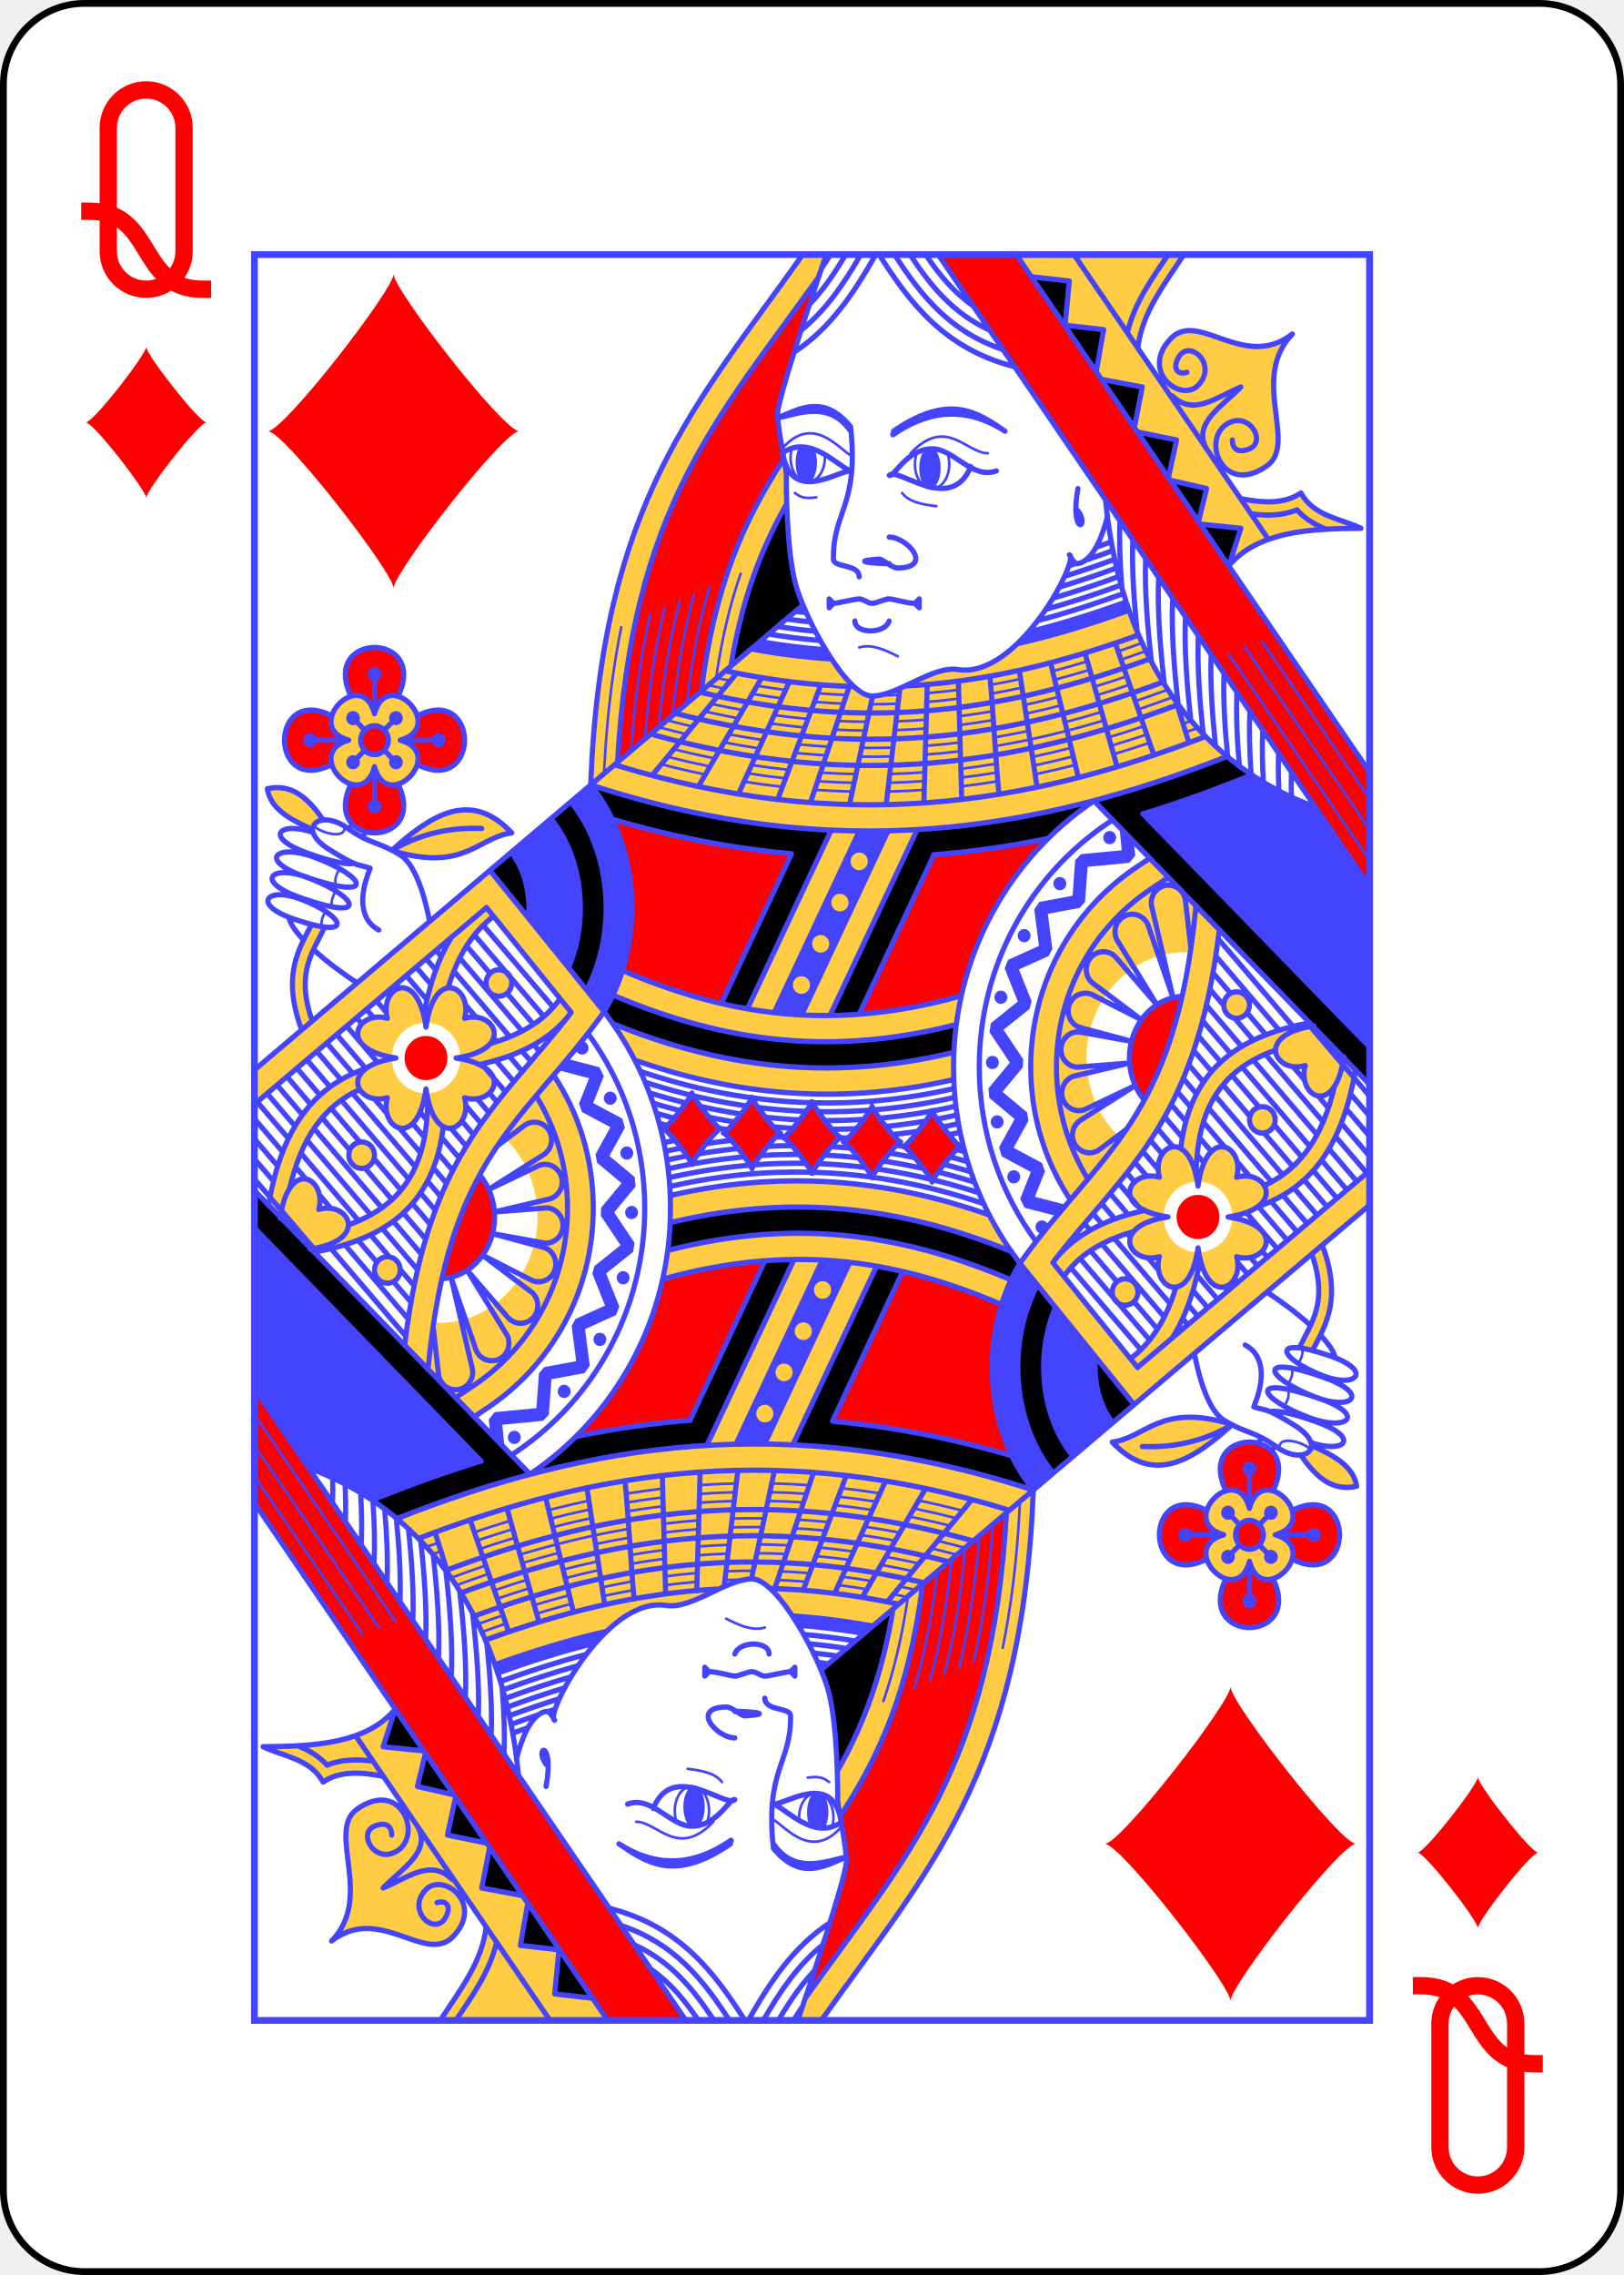
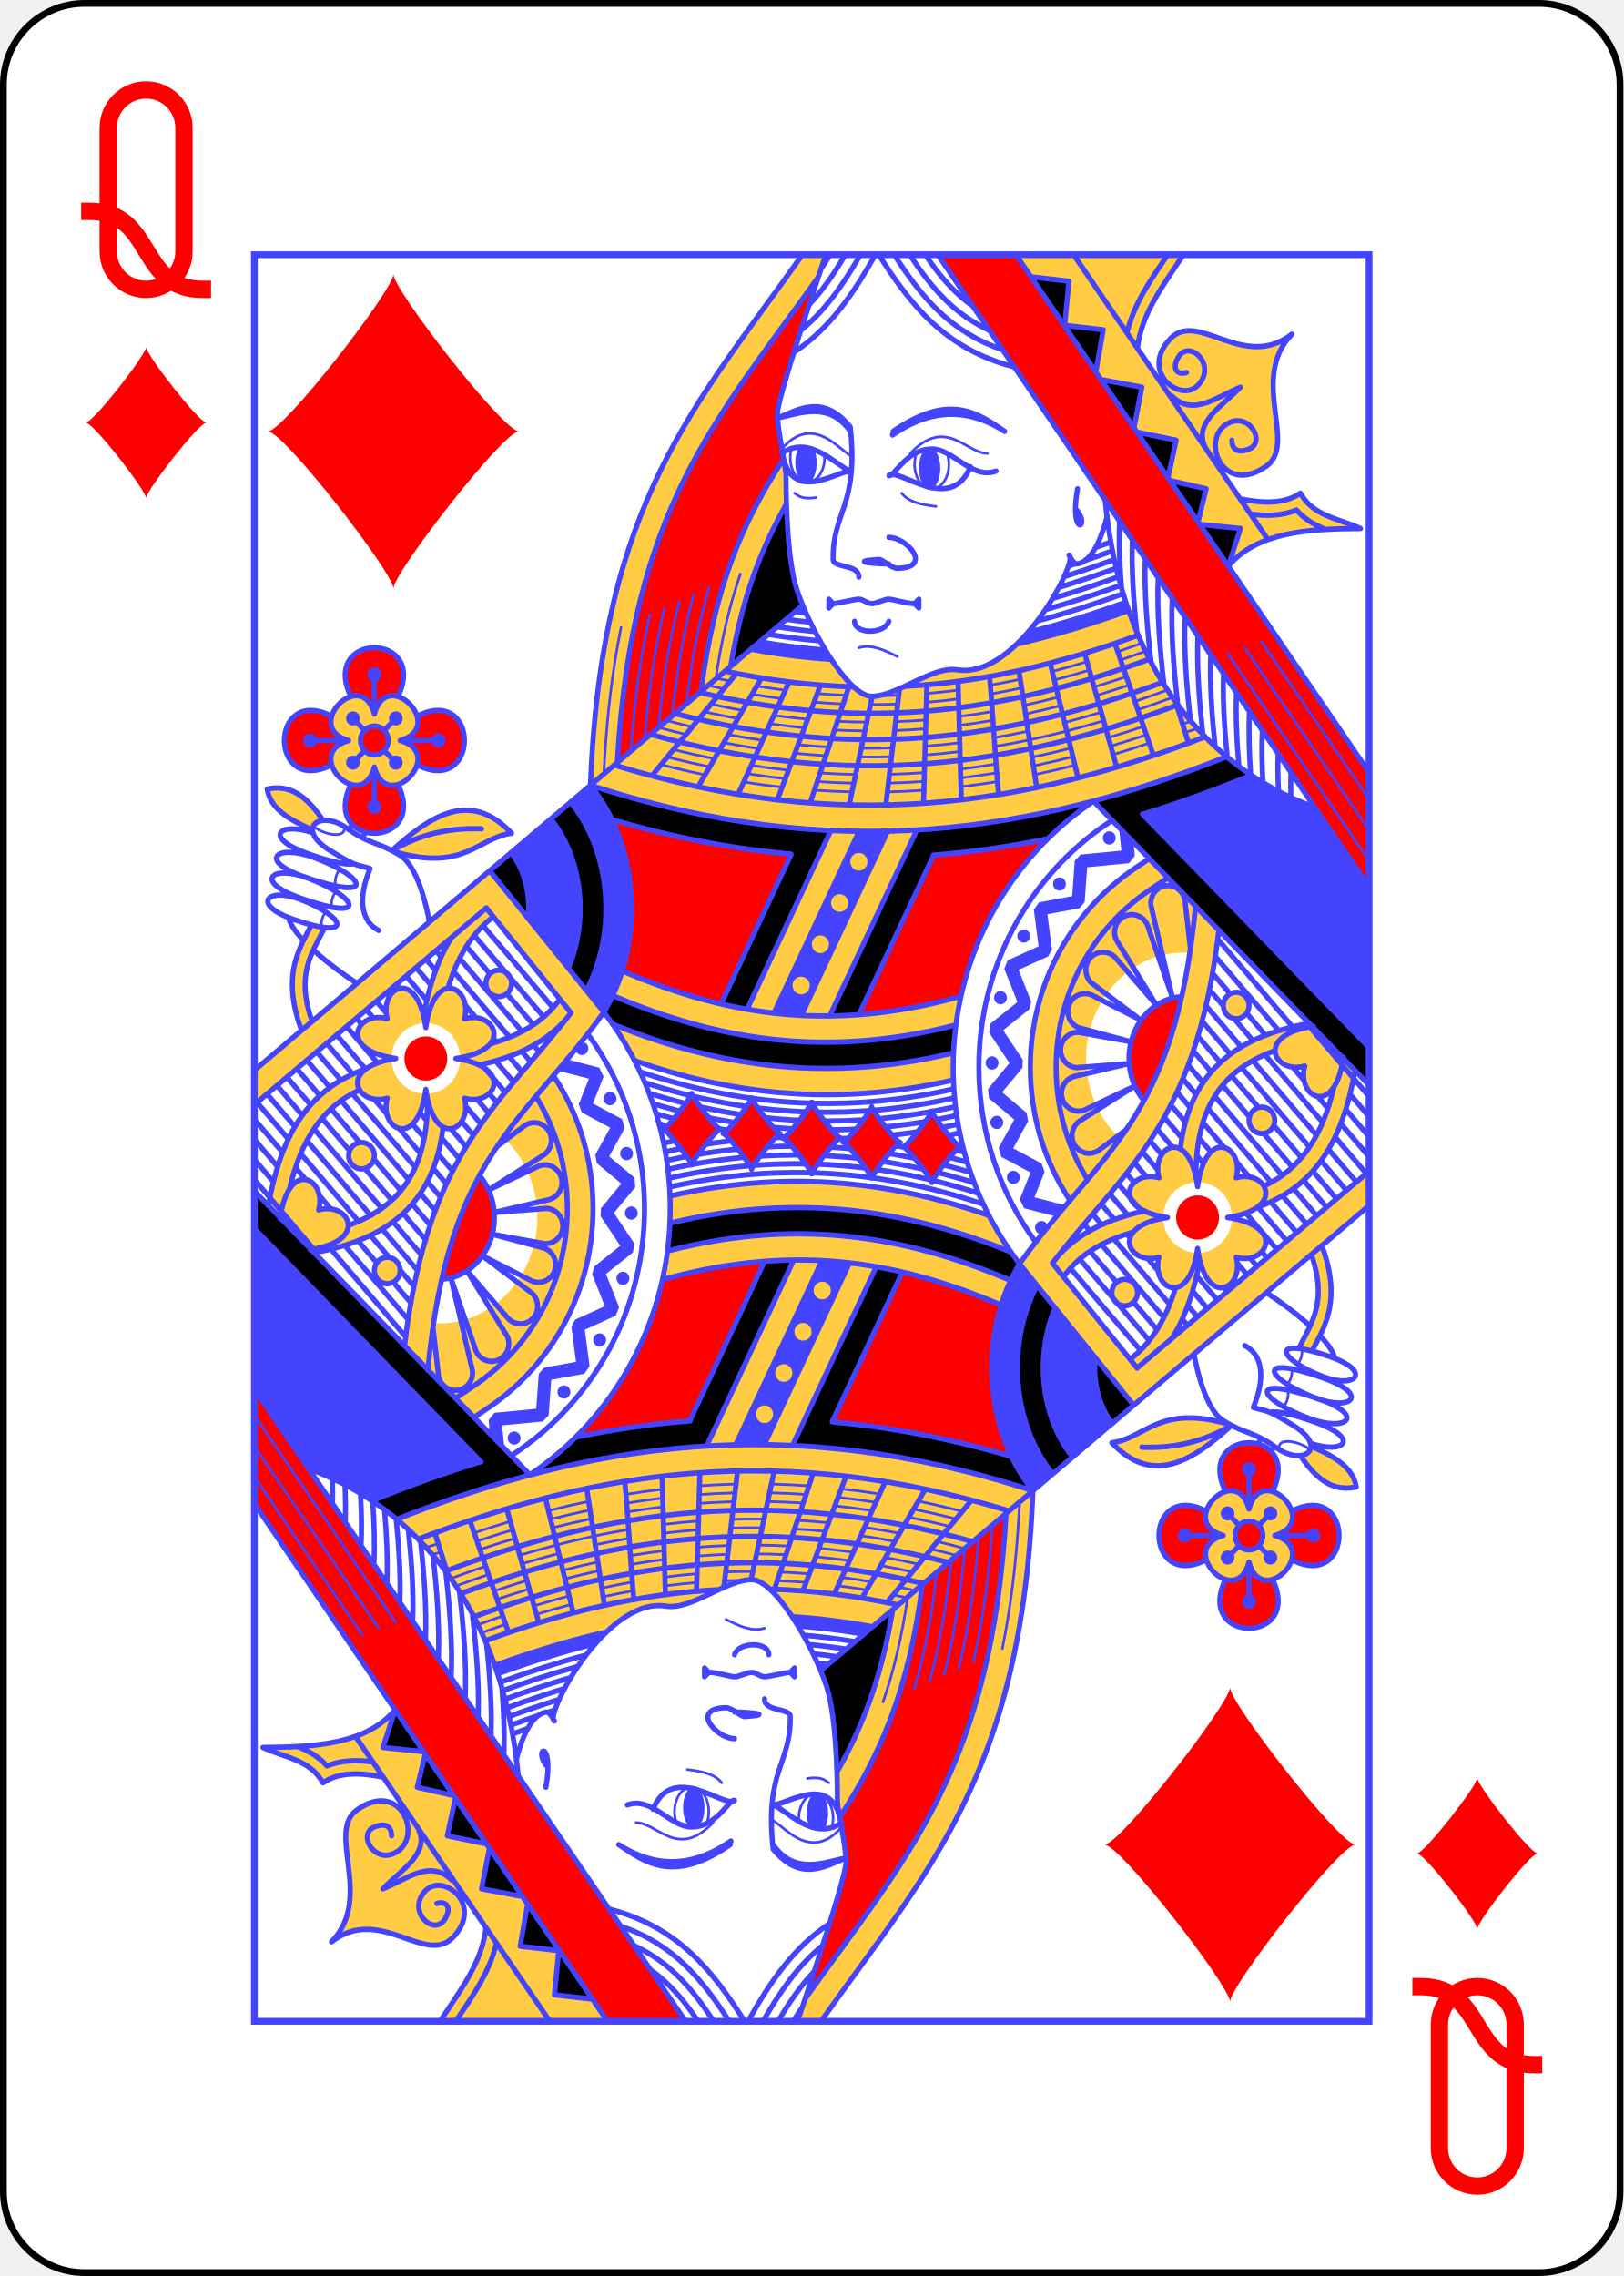
- <svg xmlns="http://www.w3.org/2000/svg" xmlns:xlink="http://www.w3.org/1999/xlink" class="card" face="QD" height="1in" preserveAspectRatio="none" viewBox="-120 -168 240 336" width="0.714in">
+ <svg xmlns="http://www.w3.org/2000/svg" xmlns:xlink="http://www.w3.org/1999/xlink" class="card" face="QD" height="0.75in" preserveAspectRatio="none" viewBox="-120 -168 240 336" width="0.535in">
  <defs>
    <rect id="XDQ" width="164.8" height="260.8" x="-82.4" y="-130.4" />
  </defs>
  <symbol id="VDQ" viewBox="-500 -500 1000 1000" preserveAspectRatio="xMinYMid">
    <path d="M-260 100C40 100 -40 460 260 460M-175 0L-175 -285A175 175 0 0 1 175 -285L175 285A175 175 0 0 1 -175 285Z" stroke="red" stroke-width="80" stroke-linecap="square" stroke-miterlimit="1.5" fill="none" />
  </symbol>
  <symbol id="SDQ" viewBox="-600 -600 1200 1200" preserveAspectRatio="xMinYMid">
    <path d="M-400 0C-350 0 0 -450 0 -500C0 -450 350 0 400 0C350 0 0 450 0 500C0 450 -350 0 -400 0Z" fill="red" />
  </symbol>
  <symbol id="DQ1" preserveAspectRatio="none" viewBox="0 0 1300 2000">
    <g transform="scale(-1,1)translate(-1300,0)">
      <path fill="#FC4" d="M216.555 0C239.226 33.815 265.759 66.355 270.494 105.508L245.131 141.543L241.145 137.441C247.465 126.243 247.125 110.666 231.654 95.027C199.508 62.532 146.222 132.374 90 90C140 140 83.224 214.444 119.752 239.355C145.11 256.649 164.185 249.552 173.293 235.805L176.703 238.924C167.757 251.654 158.811 264.385 150.111 276.777C124.295 281.372 99.51 282.839 80 270C65.318 296.212 34.698 298.698 10 310C71.376 310.312 130.483 313.772 164.338 352.287L411.893 0L216.555 0zM633.473 0L642.289 25.467C760.632 186.749 859.799 286.03 876.721 574.873L908.018 600.721C895.37 279.397 784.08 169.326 660.838 0L633.473 0zM682.777 231.158L679.486 282.293C683.054 288.383 686.497 294.526 689.816 300.75C714.123 346.329 732.694 397.022 744.535 466.004L779.072 494.363C763.242 374.523 729.911 301.552 682.777 231.158zM280.428 402.842L269.301 430.799C359.648 462.809 447.652 483.962 540.51 488.246C519.105 478.427 497.655 467.265 480 470C455.711 473.763 431.318 460.085 410.5 440.521C367.549 431.19 324.488 418.358 280.428 402.842zM269.262 430.875C243.943 488.3 208.577 533.649 166.486 568C282.615 612.757 401.684 644.286 529.672 651.35L527.396 651.332L628.943 861.68L724.926 854.314C651.3 866.734 570.122 865.186 475.906 839.525L481.998 872.115C642.35 912.26 769.862 884.816 881.986 838.803L871.068 810.863C824.937 829.873 776.976 845.499 725.299 854.252L627.695 652.074L623.535 652.043C712.998 648.435 807.17 632.474 907.902 600.664L750.936 471.479L720.67 446.672C688.464 452.41 657.405 456.147 627.535 457.547C619.659 469.239 611.035 480.059 601.912 488.521C642.645 488.035 685.334 483.693 730.049 475.531C685.325 483.701 642.573 488.103 601.365 489.025C593.907 495.794 586.486 500 580 500C568.246 500 554.903 494.69 541.176 488.547C447.654 483.961 359.648 462.807 269.262 430.875zM1138.297 499.252C1115.513 500.024 1090.469 539.219 1130 550C1075 565 1145 635 1160 580C1175 635 1245 565 1190 550C1245 535 1175 465 1160 520C1155.781 504.531 1147.212 498.95 1138.297 499.252zM1274.424 603.697C1250.837 603.183 1234.614 619.726 1220 640L1235 650C1259.284 639.307 1281.335 627.352 1285 605C1281.313 604.192 1277.793 603.771 1274.424 603.697zM1053.039 628.912C1035.536 628.967 1017.88 636.494 1000 655C1039.672 659.959 1054.753 699.346 1137.924 675.602L1139.617 674.664C1110.96 649.484 1082.211 628.82 1053.039 628.912zM1025.148 697.346L892.35 857.564C912.386 884.738 932.047 907.519 950.902 929.021C921.952 972.377 905 1023.819 905 1080C905 1175.074 953.797 1257.617 1028.053 1306.049L1043.728 1316.272L1097.662 1262.691C1095.768 1243.312 1093.48 1225.265 1090.697 1208.816C1086.658 1209.904 1082.6 1210.112 1078.461 1209.807C1016.016 1206.1 970 1151.351 970 1090C970 1060.696 980.124 1032.268 999.367 1009.873C1002.587 1006.017 1006.329 1002.718 1009.9 999.822C1052.124 1057.208 1084.571 1127.529 1097.883 1262.293L1268.613 1091.428L1283.639 1076.535C1283.631 1076.495 1283.623 1076.455 1283.615 1076.414L1300 1060.016L1300 1060.008L1283.613 1076.4C1276.708 1039.046 1265.686 1003.791 1244.545 975.012C1227.148 951.328 1202.782 932.674 1169.861 921.816C1163.938 917.373 1154.146 913.328 1139.961 910.801A40 40 0 0 1 1100.805 949.971C1112.183 1013.75 1154.754 989.14 1145 955C1159.485 959.138 1172.256 953.858 1177.211 945.539C1199.423 955.447 1215.789 969.646 1228.428 986.852C1242.96 1006.635 1252.459 1030.983 1258.652 1057.223C1241.768 1033.853 1217.38 1054.735 1225.01 1081.439C1206.294 1076.092 1190.438 1086.472 1190.467 1098.906C1170.634 1092.043 1153.164 1082.703 1139.082 1069.885C1113.717 1046.796 1097.709 1012.002 1097.889 956.107C1098.332 954.423 1098.775 952.297 1099.195 949.959A40 40 0 0 1 1060 910A40 40 0 0 1 1100 870A40 40 0 0 1 1139.971 909.195C1203.75 897.817 1179.14 855.246 1145 865C1154.139 833.014 1117.341 809.379 1103.012 860.338C1096.408 829.392 1086.794 798.81 1069.939 772.826L1300 962.393L1300 923.541L1025.148 697.346zM1021.367 749.547C1032.024 757.397 1040.889 766.589 1048.428 776.852C1059.749 792.264 1068.015 810.447 1073.629 830.449C1060.384 829.897 1049.563 845.97 1055 865C1030.868 858.105 1011.49 877.357 1024.748 893.369C998.967 886.209 976.447 875.692 959.082 859.885C953.476 854.782 948.326 849.107 943.709 842.75L1021.367 749.547zM1233.846 759.521L1218.076 761.717C1231.877 790.026 1252.345 813.016 1232.635 868.053L1245.049 877.707C1257.74 844.59 1257.774 819.151 1251.816 798.869C1247.15 782.981 1239.79 770.784 1233.846 759.521zM1015 810C1006.716 810 1000 816.716 1000 825C1000 833.284 1006.716 840 1015 840C1023.284 840 1030 833.284 1030 825C1030 816.716 1023.284 810 1015 810zM936.561 865.57C939.441 868.769 942.462 871.802 945.619 874.676C970.561 897.38 1002.754 909.845 1037.648 917.562C1003.746 933.653 1025.921 963.308 1055 955C1048.506 977.727 1065.204 996.238 1080.162 987.348C1085.079 1031.17 1101.385 1062.616 1125.619 1084.676C1153.31 1109.881 1189.936 1122.467 1229.863 1129.834L1266.211 1093.809L1124.828 1235.242C1111.213 1123.904 1082.869 1054.238 1046.318 999.555C1012.95 949.632 975.026 913.175 936.561 865.57zM882.312 870.994C771.481 914.699 641.83 940.414 484.707 903.615L485.031 934.426C628.153 966.248 751.389 948.19 856.387 912.432L882.312 870.994zM1175 1005A15 15 0 0 0 1160 1020A15 15 0 0 0 1175 1035A15 15 0 0 0 1190 1020A15 15 0 0 0 1175 1005zM1145 1135C1136.716 1135 1130 1141.716 1130 1150C1130 1158.284 1136.716 1165 1145 1165C1153.284 1165 1160 1158.284 1160 1150C1160 1141.716 1153.284 1135 1145 1135z" />
    </g>
  </symbol>
  <symbol id="DQ2" preserveAspectRatio="none" viewBox="0 0 1300 2000">
    <g transform="scale(-1,1)translate(-1300,0)">
      <path fill="red" d="M411.893,0 0,586.152V715.77L502.973,0ZM642.424,25.779C660.15,77.16 690,165.893 690,180c0,13.049 -4.256,34.612 -7.219,50.98 47.13,70.573 80.461,143.543 96.291,263.383l97.648,80.51C859.799,286.03 760.633,186.748 642.424,25.779ZM1160,445c-22.788,0 -45.574,18.414 -27.506,55.24 10.801,-3.24 22.373,0.94 27.506,19.76 5.133,-18.82 16.705,-23 27.506,-19.76C1205.574,463.414 1182.788,445 1160,445Zm-73.881,70.963c-48.388,-0.4 -40.346,93.172 24.121,61.543 -3.24,-10.801 0.94,-22.373 19.76,-27.506 -18.82,-5.133 -23,-16.705 -19.76,-27.506 -9.185,-4.506 -17.227,-6.474 -24.121,-6.531zm147.762,0c-6.894,0.057 -14.936,2.025 -24.121,6.531 3.24,10.801 -0.94,22.373 -19.76,27.506 18.82,5.133 23,16.705 19.76,27.506 64.467,31.629 72.509,-61.943 24.121,-61.543zM1160,533.664A16.158,16.336 0 0 0 1143.842,550 16.158,16.336 0 0 0 1160,566.336 16.158,16.336 0 0 0 1176.158,550 16.158,16.336 0 0 0 1160,533.664ZM1160,580c-5.133,18.82 -16.705,23 -27.506,19.76 -36.136,73.652 91.147,73.652 55.012,0C1176.705,603 1165.133,598.82 1160,580Zm-277.832,60.619c-72.056,19.6 -141.373,32.178 -208.139,38.248l81.154,169.357c40.212,-8.87 78.642,-22.015 115.688,-37.703C863.78,788.403 860,764.739 860,740c0,-35.877 7.95,-69.491 22.168,-99.381zm-507.363,20.686c49.626,47.836 85.528,109.62 101.197,178.605 41.477,10.938 80.512,17.569 118.213,20.363L508.072,679.82c-45.302,-3.45 -89.724,-9.772 -133.268,-18.516zM1100,885a25,25 0 0 0 -25,25 25,25 0 0 0 25,25 25,25 0 0 0 25,-25 25,25 0 0 0 -25,-25zm-62.447,157.744C1026.175,1055.396 1020,1072.373 1020,1090c0,37.163 26.967,67.85 61.428,69.789 -11.175,-48.271 -26.047,-85.329 -43.875,-117.045z" />
    </g>
  </symbol>
  <symbol id="DQ3" preserveAspectRatio="none" viewBox="0 0 1300 2000">
    <g transform="scale(-1,1)translate(-1300,0)">
      <path fill="#44F" d="M664.824,217.748l-17.85,3.004c-1.752,4.07 -2.803,9.262 -2.803,14.92 0,13.058 5.596,23.645 12.5,23.645 6.904,0 12.5,-10.586 12.5,-23.645 0,-7.167 -1.685,-13.588 -4.348,-17.924zM512.5,218.178A12.5,23.644 0 0 0 500,241.822 12.5,23.644 0 0 0 512.5,265.467 12.5,23.644 0 0 0 525,241.822 12.5,23.644 0 0 0 512.5,218.178Zm-228.762,175.229 -3.311,9.436c44.06,15.516 87.121,28.348 130.32,37.861l-12.828,-13.152c-37.73,-9.002 -75.516,-20.526 -114.182,-34.145zm426.748,44.891c-26.25,4.426 -51.716,7.503 -76.586,9.326l-6.721,10.434c30.225,-1.91 61.285,-5.647 93.49,-11.385zM137.471,589.209C114.302,604.28 89.466,616.388 63.729,625.25L0,715.793V897.588L264.234,633.432C221.266,620.732 179.039,605.824 137.471,589.209Zm770.646,11.545C878.406,636.06 860,685.411 860,740c0,44.177 12.055,84.923 32.361,117.592L1025.236,697.418Zm-346.16,52.008 99.924,208.527c11.205,-0.632 22.438,-1.553 32.84,-2.764L594.768,652.832c-10.825,0.111 -21.597,0.054 -32.811,-0.07zm-187.164,8.52c43.554,8.766 87.978,15.088 133.482,18.471zM595,677.275a10,10 0 0 1 10,10 10,10 0 0 1 -10,10 10,10 0 0 1 -10,-10 10,10 0 0 1 10,-10zm22.434,46.684a10,10 0 0 1 10,10 10,10 0 0 1 -10,10 10,10 0 0 1 -10,-10 10,10 0 0 1 10,-10zm22.432,46.684a10,10 0 0 1 10,10 10,10 0 0 1 -10,10 10,10 0 0 1 -10,-10 10,10 0 0 1 10,-10zm22.434,46.686a10,10 0 0 1 10,10 10,10 0 0 1 -10,10 10,10 0 0 1 -10,-10 10,10 0 0 1 10,-10zm255.711,73.764a7.5,7.5 0 0 0 -7.5,7.5 7.5,7.5 0 0 0 7.5,7.5 7.5,7.5 0 0 0 7.5,-7.5 7.5,7.5 0 0 0 -7.5,-7.5zm17.148,19.9 -37.385,9.447 -5.104,10.115 12.475,30.428 -33.979,17.6 -3.074,10.357 18.109,31.943 -29.547,24.033 -0.973,10.686 24.938,29.23 -23.727,34.486 1.578,10.174 31.504,24.471 -15.385,37.473 3.916,9.713 36.086,15.887 -5.525,41.418 6.098,8.371 38.596,6.984 3.014,40.162 6.781,6.906 47.527,4.445 -2.658,25.438 16.752,-15.975 1.613,-15.443 -6.762,-8.246 -48.769,-4.562 -2.975,-39.633 -6.143,-6.818 -37.26,-6.742 5.324,-39.906 -4.412,-7.856 -34.549,-15.211 14.771,-35.98 -2.338,-8.771 -30.416,-23.627 22.977,-33.397 -0.475,-9.117 -23.688,-27.768 28.508,-23.188 1.793,-9.518 -17.395,-30.684 33.154,-17.172 3.488,-9.504 -11.797,-28.779 33.365,-8.432c1.215,-0.29 2.296,-0.863 3.184,-1.637zm-49.99,36.955a7.5,7.5 0 0 0 -7.5,7.5 7.5,7.5 0 0 0 7.5,7.5 7.5,7.5 0 0 0 7.5,-7.5 7.5,7.5 0 0 0 -7.5,-7.5zM865.875,1010.139a7.5,7.5 0 0 0 -7.5,7.5 7.5,7.5 0 0 0 7.5,7.5 7.5,7.5 0 0 0 7.5,-7.5 7.5,7.5 0 0 0 -7.5,-7.5zm-5.543,67.324a7.5,7.5 0 0 0 -7.5,7.5 7.5,7.5 0 0 0 7.5,7.5 7.5,7.5 0 0 0 7.5,-7.5 7.5,7.5 0 0 0 -7.5,-7.5zm9.854,73.893a7.5,7.5 0 0 0 -7.5,7.5 7.5,7.5 0 0 0 7.5,7.5 7.5,7.5 0 0 0 7.5,-7.5 7.5,7.5 0 0 0 -7.5,-7.5zm27.094,69.785a7.5,7.5 0 0 0 -7.5,7.5 7.5,7.5 0 0 0 7.5,7.5 7.5,7.5 0 0 0 7.5,-7.5 7.5,7.5 0 0 0 -7.5,-7.5zm41.666,58.908a7.5,7.5 0 0 0 -7.5,7.5 7.5,7.5 0 0 0 7.5,7.5 7.5,7.5 0 0 0 7.5,-7.5 7.5,7.5 0 0 0 -7.5,-7.5zm58.086,52.135a7.5,7.5 0 0 0 -7.5,7.5 7.5,7.5 0 0 0 7.5,7.5 7.5,7.5 0 0 0 7.5,-7.5 7.5,7.5 0 0 0 -7.5,-7.5z" />
    </g>
  </symbol>
  <symbol id="DQ4" preserveAspectRatio="none" viewBox="0 0 1300 2000">
    <g transform="scale(-1,1)translate(-1300,0)">
      <path fill="black" d="M1025.515,697.647l-25.28,-20.368C989.952,689.779 980,712.384 980,740c0,3.922 0.195,7.744 0.686,11.316zM933.783,807.737C925.197,788.131 920,765.005 920,740c0,-41.103 14.179,-77.079 34.055,-100.799l-22.996,-19.27C906.291,649.49 890,692.154 890,740c0,34.746 8.556,66.77 22.761,93.011M882.517,639.607c-72.404,20.612 -141.721,33.191 -208.486,39.261l81.558,169.125 -30.273,6.293 -97.437,-202.308c88.306,-4.07 180.999,-20.042 280.025,-51.313M594.889,860.323 508.073,679.82c-45.302,-3.45 -89.726,-9.772 -133.167,-18.417 -16.411,-15.827 -34.458,-30.224 -53.427,-42.809 66.752,17.082 134.816,28.601 205.749,32.701l102.104,210.469c-11.04,-0.031 -22.665,-0.509 -34.442,-1.441zM882.313,870.994c-110.832,43.705 -240.484,69.421 -397.607,32.622L481.999,872.115c160.352,40.145 287.863,12.701 399.987,-33.312l10.341,18.761zM-0.649,940.649 321.265,618.482C268.516,604.881 217.007,587.874 166.138,568.283c-8.869,7.218 -18.128,13.977 -28.235,20.644 41.136,16.898 83.362,31.805 126.331,44.505L-0.31,897.884M318.667,132.666 310,85l45,-5 -5,-50 44.268,-4.919M274.191,195.957 265,150l47.563,-8.648M234.448,252.515 225,210l45.754,-9.151M199.362,302.447 190,265l42.277,-9.395M164.157,352.545 150,310l47.383,-4.738M660.564,396.565C664.95,386.457 668.156,377.378 670,370c6.01,-24.041 8.408,-58.918 9.425,-86.4 3.628,4.783 7.072,10.926 10.391,17.15 24.307,45.579 42.878,96.272 53.034,163.909z" />
    </g>
  </symbol>
  <symbol id="DQ5" preserveAspectRatio="none" viewBox="0 0 1300 2000">
    <g transform="scale(-1,1)translate(-1300,0)">
      <path stroke="#44F" stroke-linecap="round" stroke-linejoin="round" stroke-width="6" fill="none" d="M485.032,934.425c143.122,31.822 266.358,13.765 371.356,-21.994M484.706,903.616c157.123,36.799 286.775,11.083 397.607,-32.622M507.871,679.887 594.948,860.261M755.589,847.993 674.047,679.085M892.372,857.619C872.054,824.923 860,784.177 860,740c0,-54.589 18.405,-103.939 48.065,-139.335M1097.662,1262.691C1073.732,1017.79 986.605,985.395 892.349,857.565l132.972,-159.913M1300,923.529 660.366,396.772M321.457,618.543 0.788,939.212M321.114,618.569C419.82,682.947 485,793.91 485,920c0,83.944 -28.889,161.184 -77.327,222.436M166.038,568.349c222.811,85.351 455.935,122.608 741.864,32.315M674.013,678.65c66.782,-5.852 136.099,-18.431 208.503,-39.043M374.794,661.282c43.554,8.766 87.977,15.089 133.481,18.471M137.306,589.353c41.734,16.473 83.959,31.38 126.898,44.2M880.088,577.826C615.677,656.77 400.557,624.015 191.242,545.832M837.92,543.063C603.554,606.59 413.05,578.629 222.995,509.629M809.314,519.551C593.887,573.652 418.531,547.908 240.767,484.2M780.347,495.704C583.125,540.992 422.049,516.867 256.16,457.9M541.114,488.587C447.653,483.961 359.647,462.808 269.3,430.798M750.936,471.478c-52.358,10.79 -101.991,16.482 -149.863,17.777M527.397,651.332l101.547,210.348M725.315,854.286 627.695,652.073M561.453,652.868 662.102,861.357M694.066,858.564 594.753,652.844M475.907,839.526c160.526,43.721 283.216,17.466 395.161,-28.663M481.999,872.115c160.352,40.145 287.863,12.701 399.987,-33.312M-1.4116988e-4,715.769 502.973,1.9287502e-4M307.836,277.857C288.682,469.584 186.993,581.984 63.685,625.481M482.257,964.53c58.999,12.802 114.945,17.451 167.75,16.067M484.158,944.473c58.492,12.899 113.775,17.574 165.89,16.178M483.374,954.537c58.684,12.824 114.244,17.478 166.657,16.091M480.897,974.466c59.417,12.832 115.839,17.498 169.119,16.12M649.993,1019.403c-68.6,1.798 -131.899,13.776 -189.706,31.289M479.191,984.327c59.965,12.916 116.974,17.622 170.823,16.247M649.986,999.426c-65.257,1.666 -125.873,12.263 -181.487,28.001M649.952,1039.35c-72.951,1.954 -139.695,15.805 -200.345,35.65M649.969,1029.371c-70.625,1.868 -135.533,14.705 -194.666,33.299M649.984,1009.414c-66.826,1.728 -128.709,12.966 -185.355,29.531M477.274,994.144c16.699,3.592 33.177,6.557 49.427,8.938M527.26,1003.049c-18.988,3.74 -37.473,8.138 -55.443,13.072M980.56,751.45C980.195,747.744 980,743.922 980,740c0,-27.616 9.952,-50.221 20.043,-62.264M933.783,807.737C925.197,788.131 920,765.005 920,740c0,-41.103 14.179,-77.079 34.055,-100.799M912.761,833.011C898.556,806.77 890,774.746 890,740c0,-47.846 16.291,-90.51 41.059,-120.068M1124.827,1235.242c-13.615,-111.338 -41.959,-181.004 -78.509,-235.687 -35.05,-52.438 -75.124,-89.992 -115.574,-141.244L1029.582,739.451M1029.696,739.789 1300,962.393M1065.406,1294.594l-20.965,-13.674C978.336,1237.804 935,1164.736 935,1080c0,-47.182 13.333,-90.316 36.648,-127.134M1043.728,1316.272l-15.675,-10.224C953.797,1257.617 905,1175.074 905,1080c0,-56.187 16.956,-107.635 46.23,-150.684M1000.373,1359.628l-5.097,-3.325C904.72,1297.24 845,1195.752 845,1080c0,-74.36 24.612,-142.691 66.254,-197.867M1081.423,1159.894A65,70 0 0 1 1020,1090a65,70 0 0 1 17.291,-47.542M1095.891,754.948C1098.836,739.39 1109.272,692.501 1130,680c25.842,-15.585 34.723,-11.668 62.036,-30.683 31.58,-21.985 61.133,0.186 20,25C1177.547,695.124 1180,690 1165,695c15,35 10,60 -10,70M1230,682.576c44.022,-16.043 67.9,3.138 10,22.424 -82.883,27.607 -70.718,-0.297 -10,-22.424v0M1231.724,654.379c39.536,-13.043 58.998,5.446 5.112,24.032 -28.255,9.746 -45.072,12.574 -52.426,11.18M1236.668,705.987c42.513,-16.043 65.572,3.138 9.657,22.424 -80.041,27.607 -68.294,-0.297 -9.657,-22.424v0M1246.621,729.789c38.291,-14.166 57.679,5.999 7.409,22.818 -71.963,24.077 -60.221,-3.28 -7.409,-22.818v0M1242.797,776.104c9.159,-9.437 15.742,-18.45 17.203,-25.648M1180.239,824.902c14.707,-9.096 34.53,-23.214 50.772,-37.604M1218.076,761.717c13.801,28.309 34.27,51.3 14.56,106.336M1245.049,877.706c12.692,-33.117 12.724,-58.555 6.767,-78.837 -4.667,-15.888 -12.027,-28.085 -17.971,-39.347M1160,520c-15,-55 -85,15 -30,30 -55,15 15,85 30,30 15,55 85,-15 30,-30 55,-15 -15,-85 -30,-30v0M1176.158,550A16.158,16.336 0 0 1 1160,566.336 16.158,16.336 0 0 1 1143.842,550 16.158,16.336 0 0 1 1160,533.664 16.158,16.336 0 0 1 1176.158,550v0M1132.533,500.325c-36.29,-73.766 91.224,-73.766 54.934,0M1209.676,522.533c73.766,-36.29 73.766,91.224 0,54.934M1187.467,599.676c36.29,73.766 -91.224,73.766 -54.934,0M1110.324,577.467c-73.766,36.29 -73.766,-91.224 0,-54.934M1130,550h-45M1090,550a5,5 0 0 1 -5,5 5,5 0 0 1 -5,-5 5,5 0 0 1 5,-5 5,5 0 0 1 5,5v0M1160,520V475M1160,480a5,5 0 0 1 -5,-5 5,5 0 0 1 5,-5 5,5 0 0 1 5,5 5,5 0 0 1 -5,5v0M1190,550h45M1230,550a5,5 0 0 1 5,-5 5,5 0 0 1 5,5 5,5 0 0 1 -5,5 5,5 0 0 1 -5,-5v0M1160,580v45M1160,620a5,5 0 0 1 5,5 5,5 0 0 1 -5,5 5,5 0 0 1 -5,-5 5,5 0 0 1 5,-5v0M1171.482,538.518 1185,525M1190,525a5,5 0 0 1 -5,5 5,5 0 0 1 -5,-5 5,5 0 0 1 5,-5 5,5 0 0 1 5,5v0M1171.478,561.479 1185,575M1185,580a5,5 0 0 1 -5,-5 5,5 0 0 1 5,-5 5,5 0 0 1 5,5 5,5 0 0 1 -5,5v0M1148.521,538.521 1135,525M1130,525a5,5 0 0 0 5,5 5,5 0 0 0 5,-5 5,5 0 0 0 -5,-5 5,5 0 0 0 -5,5v0M1148.518,561.482 1135,575M1135,580a5,5 0 0 0 5,-5 5,5 0 0 0 -5,-5 5,5 0 0 0 -5,5 5,5 0 0 0 5,5v0M1170.154,653.59l3.916,6.527M1185.955,644.924l3.603,6.004M1139.506,674.714C1107.777,656.415 1072.873,648.402 1035,650M1139.617,674.663C1093.767,634.375 1047.68,605.651 1000,655c39.672,4.959 54.752,44.346 137.923,20.602M1220,640c16.701,-23.17 35.506,-41.468 65,-35 -3.665,22.352 -25.716,34.307 -50,45M660.962,0.181C784.157,169.413 895.374,279.502 908.018,600.721M642.289,25.466C760.632,186.748 859.799,286.031 876.722,574.873M682.777,231.159c47.133,70.394 80.465,143.365 96.296,263.205M679.486,282.294c3.567,6.09 7.012,12.233 10.331,18.456 24.307,45.579 42.878,96.272 54.719,165.254M4.3799013e-4,586.153 411.892,3.0476709e-5M633.519,0.035C646.368,36.81 690,162.945 690,180c0,20 -10,60 -10,70 0,10 0,80 -10,120 -10,40 -60,130 -90,130 -30,0 -70.354,-34.592 -100,-30 -70.891,10.981 -142.669,-126.598 -130,-130 0,0 -5.347,10.755 -10,10 -17.89,-2.903 -28.811,-31.841 -34.625,-54.087M164.157,352.545C130.484,313.772 71.376,310.312 10,310c24.698,-11.302 55.318,-13.788 70,-40 19.51,12.839 44.295,11.371 70.358,6.438M117.895,322.611C193.461,215.074 269.028,107.537 344.595,-5.3651708e-4M117.895,322.611v0M50.197,311.195c1.459,-0.571 2.925,-1.164 4.395,-1.785 10.375,-4.381 21.251,-10.634 30.031,-20.346 17.087,6.838 35.606,6.885 53.746,4.514M90,90c50,50 -6.776,124.444 29.752,149.356 50.522,34.455 76.102,-27.914 47.611,-46.779C141.357,175.357 119.228,211.721 140,220c13.525,5.39 20,0 20,-10M90,90c56.222,42.374 109.509,-27.469 141.655,5.027 36.779,37.179 -11.958,74.012 -32.409,52.48 -22.331,-23.511 11.171,-52.634 23.499,-31.037 8.028,14.062 -0.294,19.991 -9.9,16.875M190,220c17.041,-28.965 -18.498,-48.181 -40,-70 27.148,10.568 55.142,33.88 80,10M270.122,106.094C265.728,66.426 239.235,33.855 216.573,0.053M282.345,88.619C274.242,54.85 253.201,26.541 234.71,-0.081M318.667,132.666 310,85l45,-5 -5,-50 44.268,-4.919M274.191,195.957 265,150l47.563,-8.648M234.448,252.515 225,210l45.754,-9.151M199.362,302.447 190,265l42.277,-9.395M164.157,352.545 150,310l47.383,-4.738M164.157,352.545v0M413.887,126.962C495.082,106.918 535.726,55.283 571.734,0.038M517.57,0.068C501.201,23.392 484.407,43.051 462.133,58.119M535.716,0.083C510.916,36.528 484.963,66.794 442.986,85.599M553.765,0.072C522.672,46.863 489.102,87.394 427.443,107.528M670.716,110.481C628.164,83.296 600.622,42.847 575.759,0.03M628.466,0.072C631.928,5.541 635.424,10.817 639.003,15.889M610.812,0.125C623.603,21.077 636.863,40.059 652.735,56.208M593.293,0.18C612.86,33.123 633.739,63.002 662.618,85.629M340,265c10,55 -15,45 0,25M425,200c32.57,-21.833 65.334,-43.275 130,0 -2.101,-1.048 2.388,5.299 0.447,3.986C520,180 475.77,168.206 425,200v0M605,195c31.439,-37.479 60,-20 85,-10 -25,-5 -60,-20 -85,15v-5 0M605,195c-10,90 20.912,95.608 20,150 0,10 -30,5 -30,20M560,320c-21.322,0.138 -52.198,34.45 -10,35 7.172,0.093 17.261,-10.366 22.041,-10.045C610.659,347.551 571.164,350.234 560,350M525,390v10l5,-5 -5,-5v0M630,390v10l-5,-5 5,-5v0M625,395c-5,0 -25,-5 -30,-5 -5,0 -10,5 -15,5 -5,0 -15,-5 -20,-5 0,0 5,0 0,0 -5,0 -20,5 -30,5M560,415c5,15 40,15 40,0M435,245c28.544,10.017 49.297,-25 75,-25 30,0 44.732,33.141 50,30M465,240c22.444,55 85,0 95,10M685,225c-32.581,-22.584 -65,15 -80,20 15,0 65,35 77.777,-13.841M349.179,341.516c-0.09,-0.029 -0.181,-0.057 -0.271,-0.086M350.703,352.462c-2.868,-0.892 -5.742,-1.799 -8.624,-2.72M410.747,440.703c-43.199,-9.513 -86.259,-22.346 -130.319,-37.862M319.012,331.562c-5.289,-1.814 -10.608,-3.673 -15.961,-5.576M331.749,346.391c-10.573,-3.48 -21.247,-7.144 -32.048,-10.983M355.539,364.393C336.355,358.582 316.93,352.133 297.112,345.1M361.826,376.684C339.807,370.235 317.531,362.941 294.784,354.886M369.169,389.174C343.918,382.065 318.411,373.842 292.344,364.63M377.511,401.812C348.606,394.042 319.47,384.804 289.675,374.291M386.938,414.582C353.916,406.171 320.722,395.837 286.762,383.867M397.92,427.55C360.19,418.548 322.404,407.024 283.739,393.406M720.671,446.672c-32.205,5.738 -63.266,9.475 -93.491,11.385M669.042,404.065c-4.158,0.526 -8.295,1.015 -12.411,1.468M679.666,412.723c-9.522,1.313 -18.935,2.438 -28.248,3.381M689.957,421.333c-14.873,2.208 -29.482,3.968 -43.868,5.298M700.471,429.818c-20.593,3.274 -40.693,5.704 -60.396,7.337M710.487,438.298c-26.25,4.426 -51.717,7.503 -76.587,9.326M210.56,552.764l15.02,-46.562M296.443,440.023 251.462,566.789M331.765,451.142l-37.416,128.877M371.924,462.303 339.45,592.199M408.311,470.812 387.63,603.168M432.01,611.355c4.337,-43.872 6.407,-90.011 10.62,-134.007M475.513,617.053 479.344,482.967M519.588,620.977 515.64,486.758M563.538,622.937 547.57,491.203M606.249,622.851 579.366,499.957M651.781,620.635 606.526,488.984M690.029,617.158 639.731,487.221M735.782,610.961 676.366,483.64M782.474,602.457 708.484,479.141M836.418,589.926 737.611,473.934M245.96,365.751c1.55,37.591 -1.767,78.673 -6.764,120.96M261.09,344.252c1.211,36.591 -2.044,76.387 -6.877,117.314M276.046,322.966c1.177,32.637 -1.242,67.853 -5.193,104.168M229.548,389.122c1.682,37.378 -1.516,78.258 -6.44,120.374M214.602,410.374c1.533,36.48 -1.531,76.258 -6.276,117.242M199.654,431.664c1.354,34.734 -1.411,72.422 -5.793,111.27M184.703,452.954c1.168,32.45 -1.218,67.448 -5.129,103.542M169.75,474.32c0.976,29.706 -0.989,61.521 -4.35,94.338M154.621,495.834c1.079,26.37 -0.233,54.456 -2.839,83.469M139.465,517.379c1.112,22.584 0.414,46.466 -1.393,71.144M124.524,538.607c0.869,18.799 0.498,38.487 -0.711,58.777M106.108,564.808c0.439,13.78 0.247,28.011 -0.42,42.585M91.148,586.11c0.266,9.206 0.254,18.612 0.01,28.185M290.999,301.731c0.944,24.246 -0.119,49.931 -2.338,76.445M1097.662,1262.691C1073.732,1017.79 986.605,985.395 892.349,857.565l132.972,-159.913M1033.974,1133.364l-58.091,42.568c-8.064,7.699 -8.277,20.505 -0.473,28.468 7.804,7.963 20.611,8.008 28.471,0.101l48.168,-54.161M1016.693,1009.35l-31.076,-22.709c-3.221,-2.424 -7.098,-3.818 -11.125,-4 -8.866,-0.402 -16.936,5.087 -19.821,13.479 -2.885,8.393 0.105,17.683 7.345,22.817l64.791,39.878M1026.807,1058.815l-59.602,-27.54c-1.913,-0.596 -3.905,-0.902 -5.908,-0.906 -9.998,-0.022 -18.477,7.342 -19.855,17.245 -1.378,9.903 4.768,19.302 14.392,22.011l64.382,14.675M1020.216,1084.3l-61.169,-4.64c-11.114,0.668 -19.544,10.282 -18.752,21.388 0.792,11.106 10.499,19.428 21.596,18.512l60.531,-10.633M1022.421,1108.928l-61.285,15.983c-10.332,4.216 -15.216,16.071 -10.852,26.342 4.364,10.27 16.288,14.984 26.495,10.473l57.195,-28.361M1052.049,1150.339l-46.821,73.927c-4.814,10.068 -0.458,22.128 9.678,26.796 10.136,4.668 22.132,0.139 26.654,-10.064l29.286,-82.678M1070.847,1158.32l-25.173,104.775c-1.469,11.068 6.407,21.195 17.496,22.497 11.089,1.302 21.096,-6.726 22.231,-17.833l6.324,-53.887M1145,955c10,35 -35,60 -45,-10 -10,70 -55,45 -45,10 -35,10 -60,-35 10,-45 -70,-10 -45,-55 -10,-45 -10,-35 35,-60 45,10 10,-70 55,-45 45,-10 35,-10 60,35 -10,45 70,10 45,55 10,45v0M1270.01,1091.44c-10,-70 -55,-45 -45,-10 -35,-10 -60,35 10,45M1190.496,1098.996c-19.862,-6.953 -37.333,-16.293 -51.414,-29.111 -25.365,-23.089 -41.373,-57.883 -41.07,-114.582M1079.875,987.437c5.204,43.733 21.51,75.18 45.744,97.239 27.691,25.206 64.317,37.792 104.245,45.159M1283.638,1076.535c-6.904,-37.404 -17.927,-72.709 -39.093,-101.524 -17.397,-23.683 -41.763,-42.338 -75.112,-53.48M1177.132,945.542c22.292,9.904 38.656,24.104 51.295,41.309 14.532,19.783 24.032,44.131 30.678,71.049M936.395,865.388c2.93,3.266 6.007,6.359 9.224,9.288 24.942,22.704 57.134,35.169 92.458,42.804M1024.768,893.484c-25.802,-7.274 -48.321,-17.792 -65.686,-33.599 -5.611,-5.108 -10.765,-10.788 -15.385,-17.152M1021.265,749.47c10.703,7.867 19.6,17.086 27.163,27.381 11.321,15.412 19.588,33.595 25.831,53.604M1102.72,861.7c-6.314,-32.318 -15.931,-62.91 -32.796,-88.9M1030,825a15,15 0 0 1 -15,15 15,15 0 0 1 -15,-15 15,15 0 0 1 15,-15 15,15 0 0 1 15,15v0M1190,1020a15,15 0 0 1 -15,15 15,15 0 0 1 -15,-15 15,15 0 0 1 15,-15 15,15 0 0 1 15,15v0M1160,1150a15,15 0 0 1 -15,15 15,15 0 0 1 -15,-15 15,15 0 0 1 15,-15 15,15 0 0 1 15,15v0M1230.859,1125.659l-3.262,3.713M1268.406,1082.918l-37.547,42.74M1281.848,1067.618l-13.441,15.301M1300.001,1046.954l-18.153,20.664M1210.811,1125.753l-87.429,99.522M1299.999,1024.228l-22.258,25.337M1194.668,1121.4l-74.117,84.369M1257.002,1050.445l-2.125,2.418M1299.999,1001.5l-27.221,30.986M1137.952,1163.233l-20.608,23.458M1179.258,1116.215l-22.05,25.1M1224.336,1064.901l-13.608,15.49M1251.844,1033.588l-11.84,13.478M1300,978.772l-33.032,37.601M1130.023,1149.532l-16.314,18.571M1164.663,1110.1l-22.05,25.1M1245.826,1017.711l-67.278,76.584M1296.764,959.728l-36.49,41.538M1150.956,1102.975l-41.305,47.018M1238.711,1003.082l-74.221,84.487M1285.179,950.187l-32.535,37.035M1138.207,1094.76l-33.009,37.575M1230.431,989.78l-78.938,89.857M1273.594,940.646l-29.59,33.683M1126.478,1085.383l-26.269,29.903M1171.188,1034.49l-31.513,35.872M1220.955,977.839l-32.072,36.508M1262.009,931.106l-27.736,31.572M1115.885,1074.714l-20.951,23.849M1160.522,1023.903l-31.339,35.674M1210.477,967.039l-33.481,38.112M1250.425,921.565l-26.857,30.572M1106.512,1062.656l-17.549,19.976M1198.719,957.695l-78.614,89.488M1238.84,912.025l-27.031,30.77M1098.342,1049.229l-15.566,17.719M1185.734,949.749l-73.251,83.382M1227.255,902.485l-28.299,32.213M1091.427,1034.373l-15.528,17.675M1131.327,988.953l-24.923,28.37M1160.396,955.864l-14.944,17.011M1215.67,892.944l-30.549,34.775M1085.825,1018.022l-17.133,19.503M1115.631,984.093l-13.685,15.578M1170.304,921.857l-0.191,0.217M1204.085,883.404l-33.781,38.453M1081.81,999.864l-20.741,23.609M1107.053,971.13l-7.887,8.978M1192.5,873.864 1156.336,915.03M1071.045,989.39l-18.155,20.666M1098.115,958.576l-1.266,1.441M1101.772,954.414l-3.656,4.162M1141.935,908.695l-1.966,2.239M1180.916,864.322l-6.16,7.012M1058.307,981.163l-13.842,15.756M1169.331,854.783l-8.308,9.457M1053.712,963.665l-18.121,20.627M1157.746,845.241l-11.491,13.08M1040.473,956.008l-14.063,16.008M1146.16,835.702l-3.764,4.285M1026.178,949.553l-9.15,10.416M1061.502,909.342l-1.385,1.576M1102.274,862.931l-3.742,4.26M1134.576,826.161l-4.064,4.626M1021.632,931.999l-14.25,16.221M1030.961,921.38l-9.329,10.619M1035.024,916.755l-4.064,4.626M1122.992,816.62l-24.241,27.593M1018.709,912.599l-21.139,24.063M1111.407,807.08l-17.25,19.636M1003.086,907.655l-15.41,17.541M1021.315,886.906l-3.725,4.24M1054.149,849.53l-12.538,14.272M1073.311,827.718l-2.544,2.896M1099.822,797.54l-11.271,12.83M988.229,901.84l-10.514,11.968M1067.422,811.693l-65.154,74.166M1088.236,788l-6.131,6.979M974.341,894.921l-6.587,7.498M1060.535,796.805l-72.596,82.638M1076.652,778.459l-1.972,2.245M961.389,886.937l-3.554,4.046M1005.566,836.649l-30.883,35.154M1052.567,783.147l-27.236,31.003M949.42,877.833l-1.41,1.605M1001.45,818.607l-38.857,44.232M1006.949,812.347l-5.5,6.26M1043.557,770.676l-36.608,41.671M938.514,867.521l-0.148,0.168M1033.267,759.662l-81.545,92.824M264.263,633.311 7.6860364e-4,897.573" />
    </g>
  </symbol>
  <symbol id="DQ6" preserveAspectRatio="none" viewBox="0 0 1300 2000">
    <g transform="scale(-1,1)translate(-1300,0)">
      <path stroke="#44F" stroke-linecap="round" stroke-linejoin="round" stroke-width="3" fill="none" d="M1200,695c4.412,6.183 6.949,12.697 5,20M1204.335,719.982c4.412,6.183 6.949,12.697 5,20M1216.167,742.963c4.412,6.183 6.949,12.697 5,20M1195,650c1.03,15.056 40.209,0.06 35,-5M550,455c15.323,-7.559 30.583,-14.284 45,-10M545,270c-8.282,10.548 -23.954,12.979 -40,15M645,275c16.677,2.2 19.875,-1.846 25,-5M445,225c25,0 48.602,-42.399 90,0M603.006,228.103C615,225 647.5,177.5 685,220M527.516,224.238c1.583,3.945 2.484,8.481 2.484,13.307 0,15.213 -8.954,27.545 -20,27.545 -11.046,0 -20,-12.332 -20,-27.545 0,-4.515 0.789,-8.776 2.187,-12.537M673.636,219.98C674.517,223.086 675,226.465 675,230c0,15.213 -8.954,27.545 -20,27.545 -11.046,0 -20,-12.332 -20,-27.545 0,-1.304 0.066,-2.587 0.193,-3.843M774.113,588.944c16.877,-3.389 33.955,-7.247 51.246,-11.594M602.931,608.195c14.445,-0.319 29.018,-0.976 43.732,-1.988M519.109,606.265c14.074,0.958 28.256,1.605 42.558,1.925M433.296,596.501c14.112,2.244 28.314,4.191 42.62,5.825M342.998,577.999c15.542,3.88 31.167,7.432 46.891,10.631M256.4,552.918c13.97,4.581 27.981,8.929 42.046,13.025M768.678,579.841c16.284,-3.218 32.76,-6.876 49.442,-10.993M600.778,598.305c14.055,-0.284 28.234,-0.893 42.548,-1.842M518.821,596.3c13.775,0.952 27.654,1.602 41.649,1.934M434.159,586.579c13.925,2.228 27.937,4.164 42.05,5.79M345.418,568.332c15.256,3.814 30.587,7.309 46.009,10.459M259.747,543.497c13.791,4.523 27.615,8.816 41.486,12.861M355.096,529.667c-14.278,-3.594 -28.511,-7.485 -42.719,-11.65M437.177,546.816c-13.264,-2.185 -26.457,-4.65 -39.595,-7.38M517.672,556.433c-13.536,-0.996 -26.971,-2.301 -40.32,-3.899M592.192,558.714c-12.266,0.151 -24.432,0.042 -36.509,-0.317M746.961,543.32c-13.386,2.465 -26.627,4.619 -39.732,6.474M735.916,525.165c12.727,-2.26 25.59,-4.809 38.597,-7.655M587.826,539.1c11.717,-0.096 23.527,-0.437 35.439,-1.032M517.057,536.71c11.979,0.907 24.038,1.566 36.189,1.965M438.61,527.16c13.022,2.176 26.112,4.075 39.286,5.68M359.871,510.566c13.538,3.425 27.115,6.576 40.75,9.433M279.737,487.125c12.704,4.192 25.411,8.172 38.134,11.924M369.554,471.874c-13.519,-3.445 -27.023,-7.18 -40.539,-11.187M441.776,487.351c-11.703,-2.016 -23.36,-4.271 -34.989,-6.753M515.897,496.76c-12.36,-0.999 -24.636,-2.28 -36.845,-3.829M572.021,499.312c-7.908,-0.08 -15.773,-0.277 -23.598,-0.589M713.861,488.366c-11.19,1.808 -22.262,3.383 -33.226,4.732M763.252,570.727c15.693,-3.049 31.569,-6.512 47.643,-10.404M598.628,588.413c13.666,-0.25 27.451,-0.812 41.366,-1.698M518.533,586.336c13.475,0.946 27.051,1.599 40.738,1.943M435.002,576.656c13.744,2.213 27.571,4.138 41.495,5.758M347.839,558.667c14.97,3.749 30.007,7.186 45.129,10.288M263.091,534.076c13.611,4.465 27.249,8.703 40.926,12.696M352.677,539.333c-14.407,-3.62 -28.763,-7.538 -43.086,-11.731M396.045,549.276c-14.521,-3.003 -28.97,-6.325 -43.368,-9.943M436.451,556.763c-13.54,-2.213 -27.003,-4.715 -40.406,-7.487M517.959,566.4c-13.729,-0.994 -27.353,-2.302 -40.888,-3.906M594.336,568.616c-12.587,0.181 -25.069,0.091 -37.459,-0.258M752.421,552.46c-13.755,2.581 -27.361,4.837 -40.828,6.781M730.388,515.99c12.113,-2.104 24.351,-4.471 36.725,-7.111M585.655,529.17c11.323,-0.068 22.734,-0.367 34.243,-0.906M516.768,526.725c11.677,0.899 23.431,1.558 35.272,1.966M439.327,517.197c12.883,2.17 25.83,4.065 38.858,5.667M362.292,500.894c13.252,3.358 26.536,6.45 39.871,9.257M283.079,477.701c12.526,4.133 25.046,8.057 37.577,11.758M273.131,505.814c-12.656,-4.154 -25.308,-8.511 -37.97,-13.056M293.108,449.429c-9.31,-3.072 -18.635,-6.265 -27.986,-9.572M269.783,515.234c-13.534,-4.441 -27.057,-9.112 -40.584,-13.994M289.765,458.854c-9.651,-3.185 -19.315,-6.497 -28.999,-9.93M367.133,481.548c-13.649,-3.471 -27.275,-7.234 -40.905,-11.27M440.932,497.297c-11.94,-2.042 -23.831,-4.329 -35.688,-6.847M516.186,506.75c-12.556,-0.998 -25.025,-2.283 -37.423,-3.839M581.324,509.296c-10.642,0.014 -21.205,-0.182 -31.697,-0.581M684.441,602.852c14.722,-1.6 29.589,-3.557 44.61,-5.886M680.722,593.235c14.505,-1.541 29.153,-3.433 43.956,-5.69M665.816,554.715c-12.035,1.154 -23.961,2.055 -35.787,2.713M658.422,535.593c13.168,-1.195 26.469,-2.701 39.914,-4.531M643.434,496.851c-11.307,0.888 -22.507,1.534 -33.61,1.947M676.999,583.615c14.291,-1.483 28.724,-3.31 43.312,-5.495M669.547,564.353c-12.172,1.2 -24.235,2.145 -36.198,2.843M654.68,525.919c12.939,-1.136 26.008,-2.576 39.222,-4.332M647.185,506.548c-11.44,0.935 -22.773,1.625 -34.009,2.08M719.358,497.59c-11.555,1.914 -22.988,3.583 -34.309,5.014M818.665,527.465c-9.882,2.543 -19.68,4.92 -29.4,7.135M760.666,479.58c-5.241,1.119 -10.456,2.187 -15.644,3.206M828.338,535.275c-10.711,2.831 -21.327,5.469 -31.853,7.918M770.582,487.656c-6.107,1.354 -12.179,2.64 -18.216,3.861M200.166,536.384c4.75,1.497 9.505,2.966 14.266,4.407M207.814,528.31c3.225,1.004 6.453,1.996 9.682,2.974M214.824,520.026c1.911,0.589 3.823,1.173 5.736,1.753M5.1947289e-4,686.133C54.88,608.033 109.761,529.935 164.641,451.835M5.969578e-4,651.346C48.333,582.564 96.667,513.782 145,445M5.762702e-4,616.559C41.87,556.975 83.74,497.391 125.61,437.808M821.623,399.994c10.75,42.962 18.641,91.657 23.212,148.629M812.744,520.176l-3.93,-29.74c-5.163,-39.085 -12.283,-73.743 -21.149,-105.169M892.513,587.951l-0.817,-13.955c-3.354,-57.247 -9.988,-107.304 -19.374,-151.999M838.658,407.364c10.513,44.62 18.077,95.135 22.168,153.983M795.908,507.27l-1.965,-14.871C788.195,448.879 780.076,411.186 769.826,377.441M733.195,361.537c12.135,34.014 21.74,72.391 28.672,118.272M804.392,392.454c10.975,41.171 19.186,87.859 24.237,142.696" />
      <use xlink:href="#SDQ" height="100" transform="translate(650,1000)scale(1,0.972)rotate(0)translate(-50,-50)" stroke="#44F" stroke-width="72" stroke-linejoin="round" stroke-linecap="round" />
      <use xlink:href="#SDQ" height="100" transform="translate(580,1005)scale(1,0.972)rotate(0)translate(-50,-50)" stroke="#44F" stroke-width="72" stroke-linejoin="round" stroke-linecap="round" />
      <use xlink:href="#SDQ" height="100" transform="translate(510,1010)scale(1,0.972)rotate(0)translate(-50,-50)" stroke="#44F" stroke-width="72" stroke-linejoin="round" stroke-linecap="round" />
    </g>
  </symbol>
  <rect width="239" height="335" x="-119.5" y="-167.5" rx="12" ry="12" fill="white" stroke="black" />
  <use width="164.8" height="260.8" x="-82.4" y="-130.4" xlink:href="#DQ1" />
  <use transform="rotate(180)" width="164.8" height="260.8" x="-82.4" y="-130.4" xlink:href="#DQ1" />
  <use width="164.8" height="260.8" x="-82.4" y="-130.4" xlink:href="#DQ2" />
  <use transform="rotate(180)" width="164.8" height="260.8" x="-82.4" y="-130.4" xlink:href="#DQ2" />
  <use width="164.8" height="260.8" x="-82.4" y="-130.4" xlink:href="#DQ3" />
  <use transform="rotate(180)" width="164.8" height="260.8" x="-82.4" y="-130.4" xlink:href="#DQ3" />
  <use width="164.8" height="260.8" x="-82.4" y="-130.4" xlink:href="#DQ4" />
  <use transform="rotate(180)" width="164.8" height="260.8" x="-82.4" y="-130.4" xlink:href="#DQ4" />
  <use width="164.8" height="260.8" x="-82.4" y="-130.4" xlink:href="#DQ5" />
  <use transform="rotate(180)" width="164.8" height="260.8" x="-82.4" y="-130.4" xlink:href="#DQ5" />
  <use width="164.8" height="260.8" x="-82.4" y="-130.4" xlink:href="#DQ6" />
  <use transform="rotate(180)" width="164.8" height="260.8" x="-82.4" y="-130.4" xlink:href="#DQ6" />
  <use xlink:href="#VDQ" height="32" x="-114.4" y="-156" />
  <use xlink:href="#SDQ" height="26.769" x="-111.784" y="-119" />
  <use xlink:href="#SDQ" height="55.68" x="-89.68" y="-132.16" />
  <g transform="rotate(180)">
    <use xlink:href="#VDQ" height="32" x="-114.4" y="-156" />
    <use xlink:href="#SDQ" height="26.769" x="-111.784" y="-119" />
    <use xlink:href="#SDQ" height="55.68" x="-89.68" y="-132.16" />
  </g>
  <use xlink:href="#XDQ" stroke="#44F" fill="none" />
</svg>
